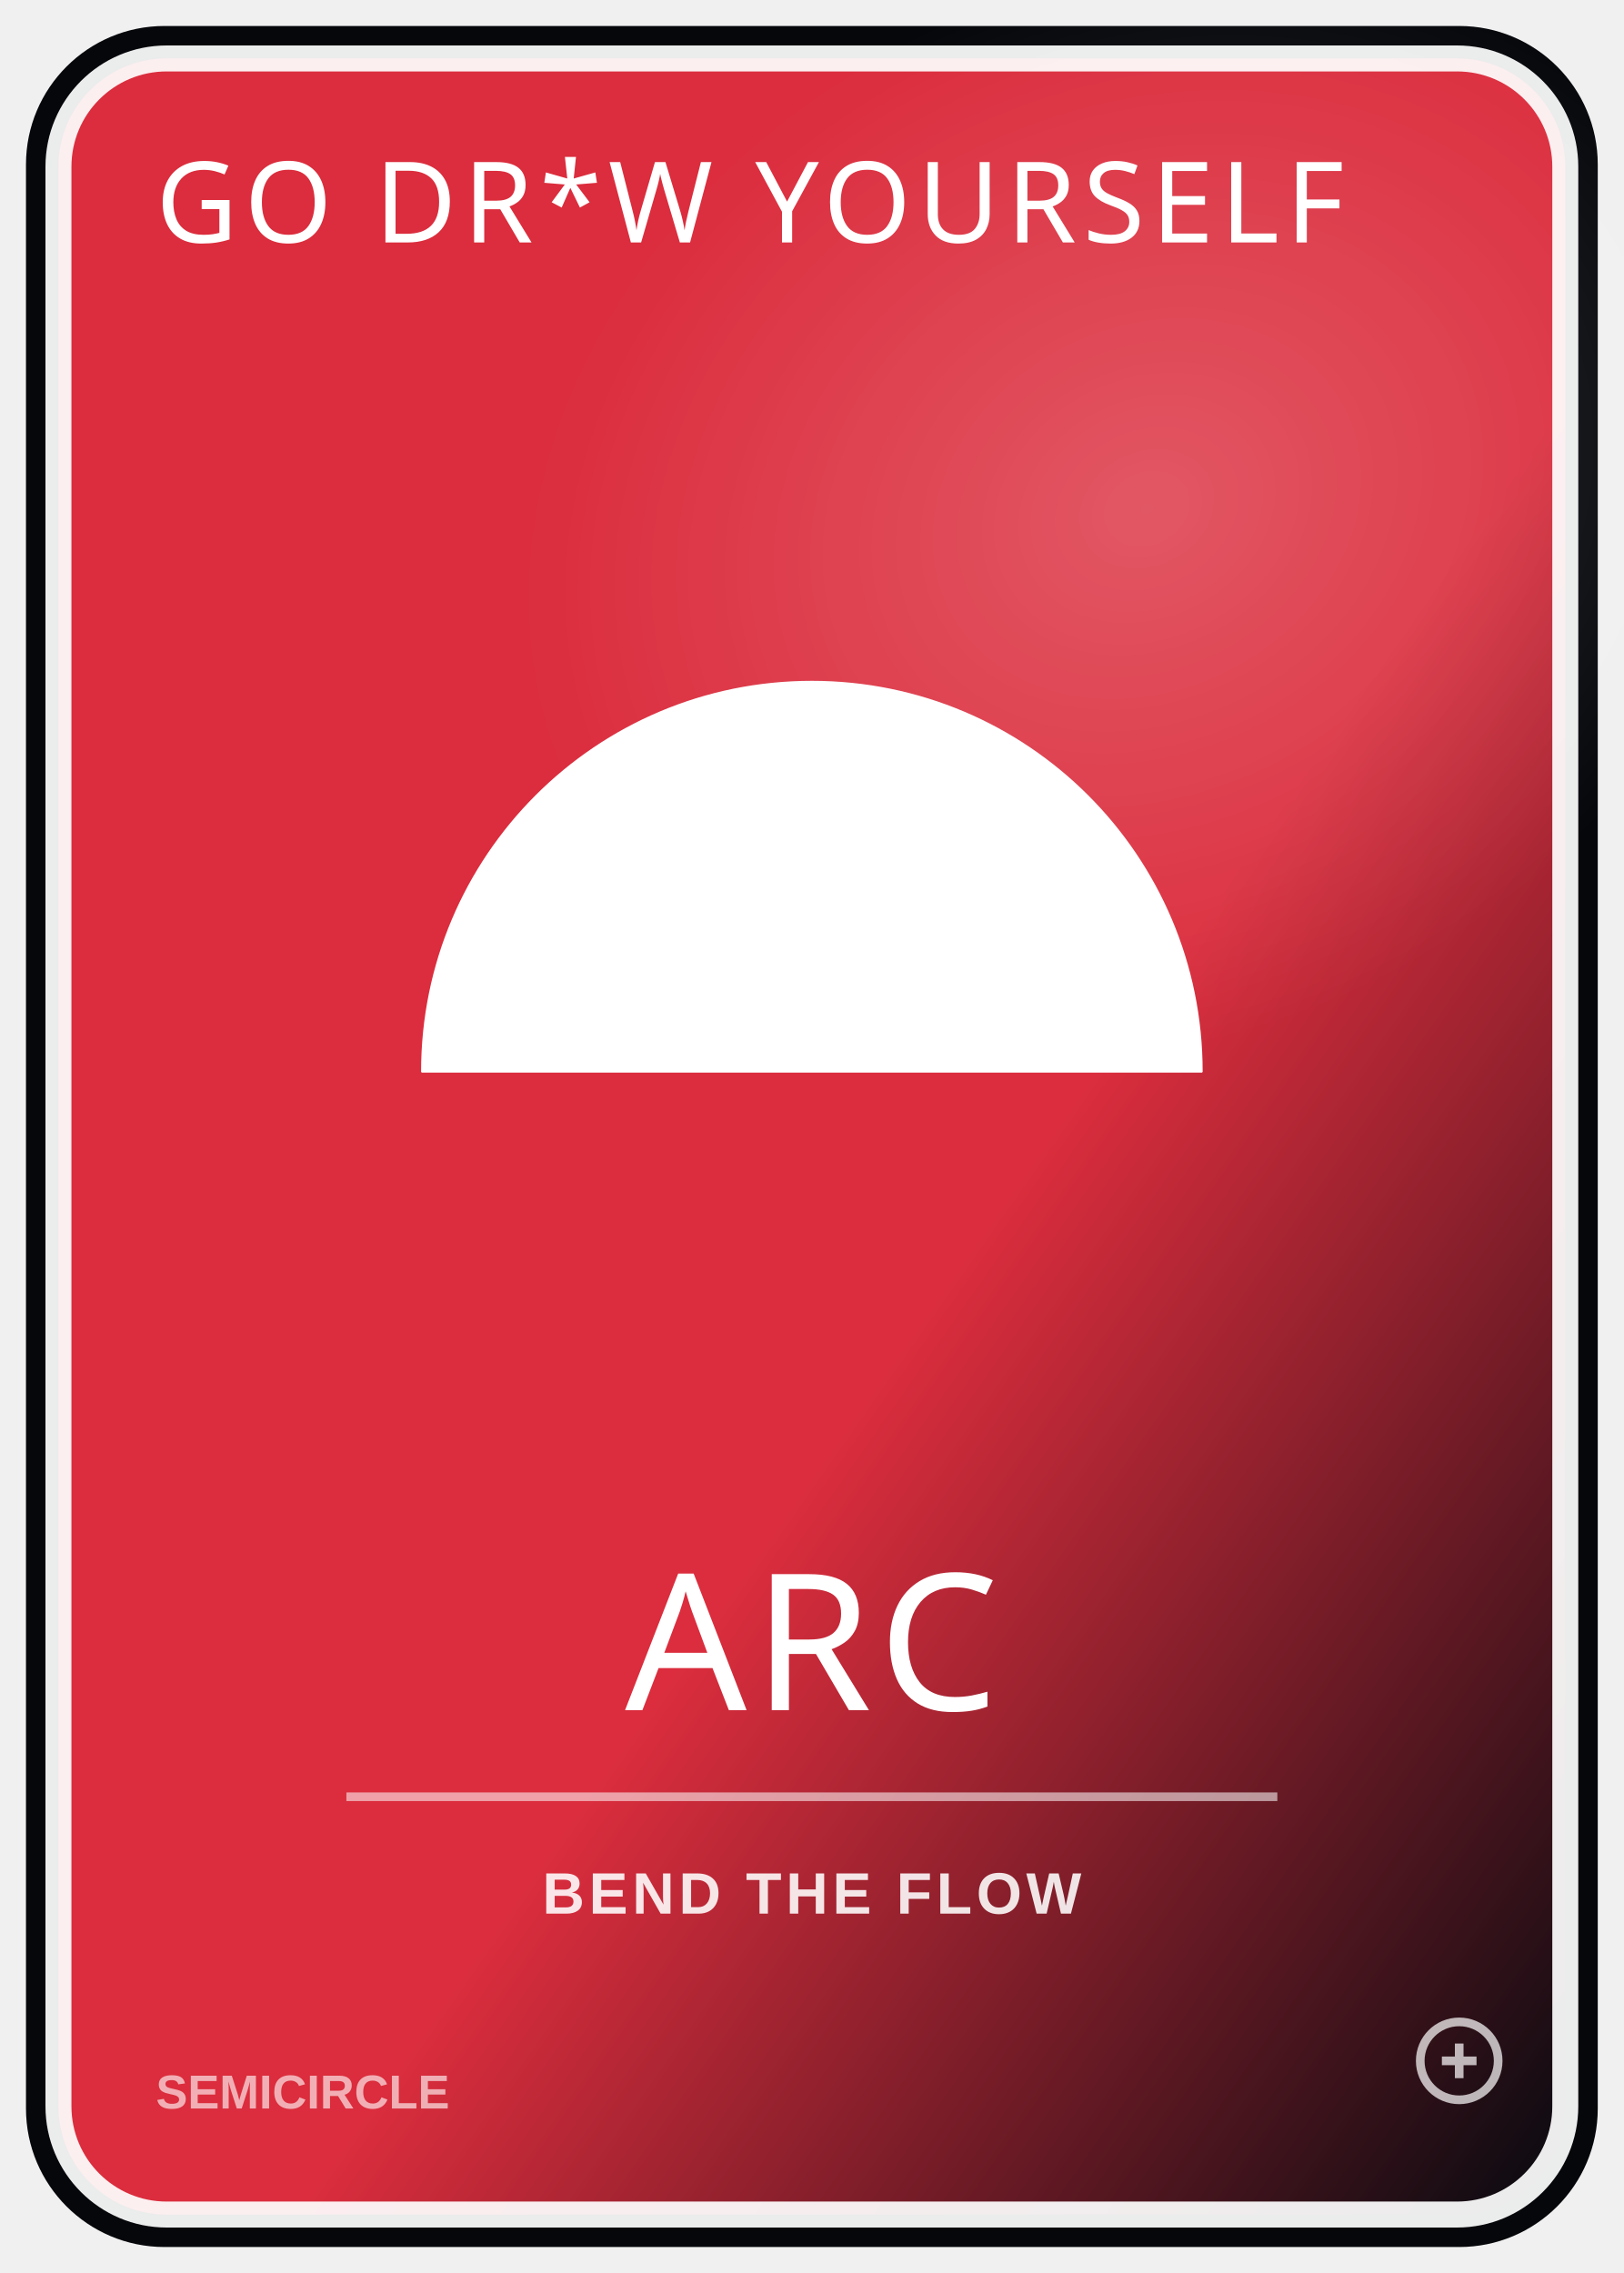
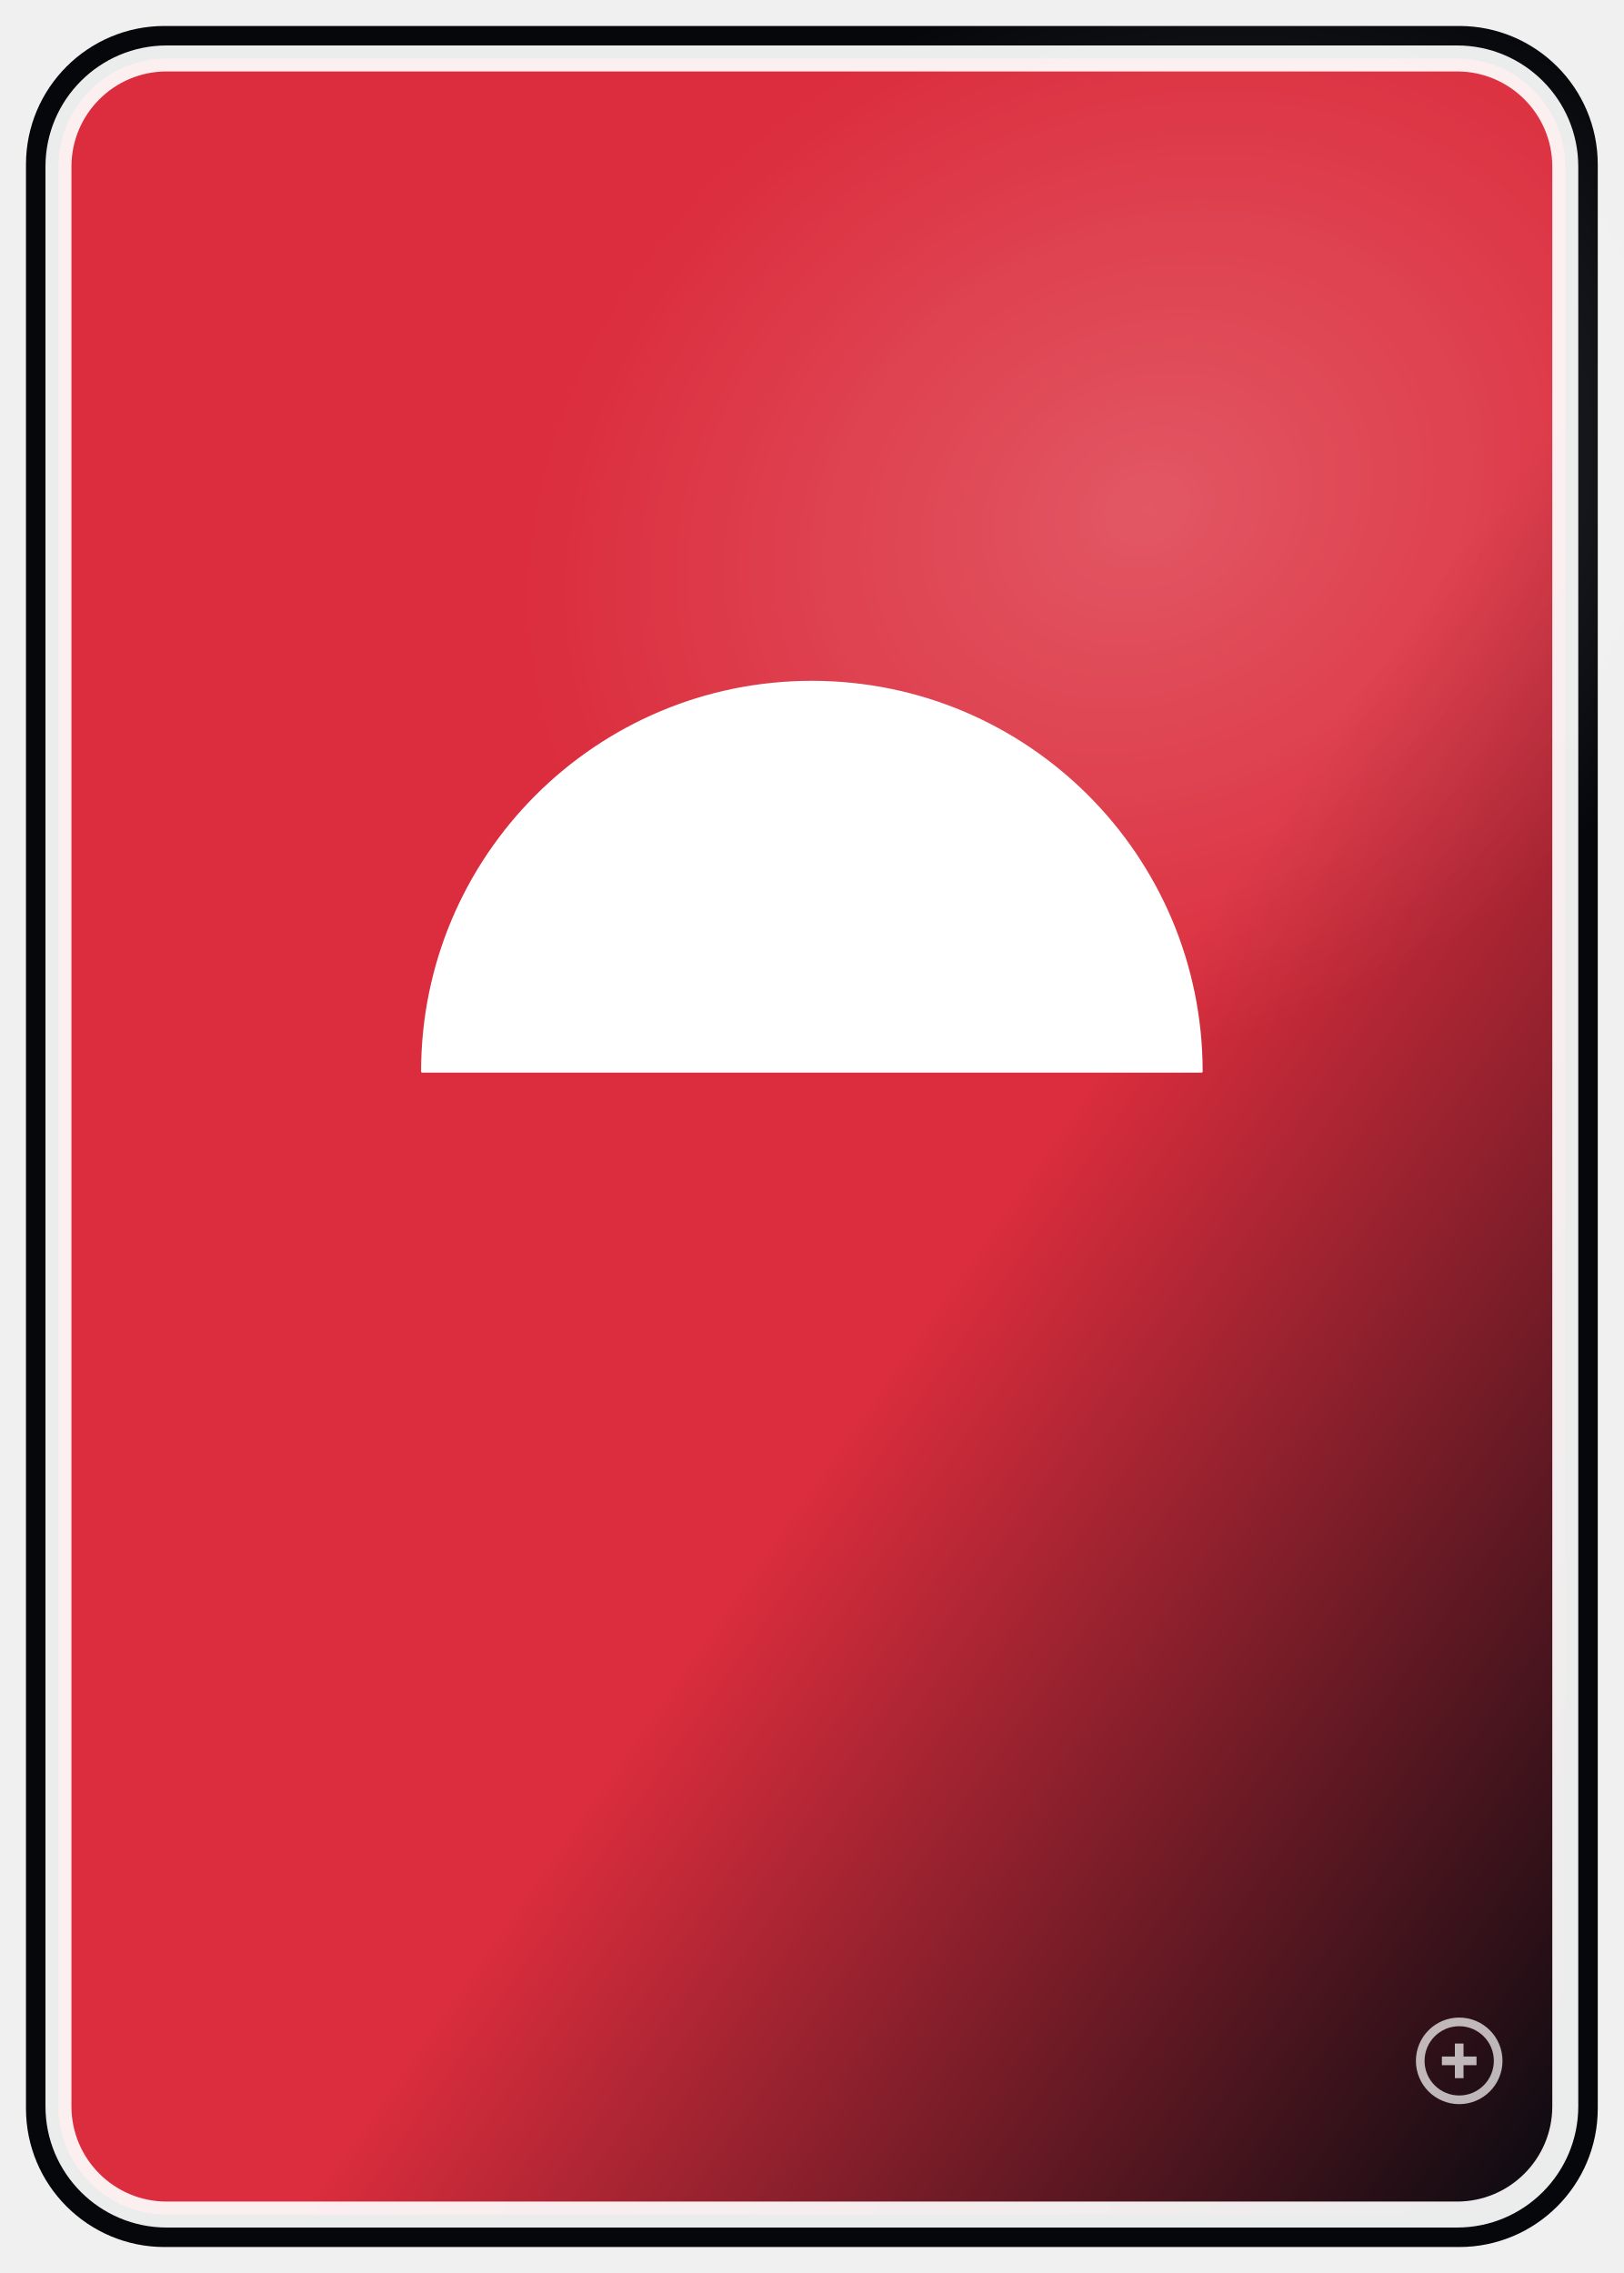
<svg xmlns="http://www.w3.org/2000/svg" width="750" height="1050" viewBox="0 0 750 1050">
  <defs>
    <linearGradient id="bg" x1="0" y1="0" x2="1" y2="1">
      <stop stop-color="#db2d3d" />
      <stop offset=".58" stop-color="#db2d3d" />
      <stop offset="1" stop-color="#080a10" />
    </linearGradient>
    <linearGradient id="holo" x1="0" y1="0" x2="1" y2="1">
      <stop stop-color="#f0abfc" />
      <stop offset=".22" stop-color="#67e8f9" />
      <stop offset=".47" stop-color="#fde68a" />
      <stop offset=".7" stop-color="#86efac" />
      <stop offset="1" stop-color="#f0abfc" />
    </linearGradient>
    <radialGradient id="flare">
      <stop stop-color="#ffffff" stop-opacity=".20" />
      <stop offset="1" stop-color="#ffffff" stop-opacity="0" />
    </radialGradient>
    <filter id="glow">
      <feGaussianBlur stdDeviation="7" result="b" />
      <feMerge>
        <feMergeNode in="b" />
        <feMergeNode in="SourceGraphic" />
      </feMerge>
    </filter>
  </defs>
  <rect x="12" y="12" width="726" height="1026" rx="64" fill="#06070b" />
  <rect x="27" y="27" width="696" height="996" rx="50" fill="url(#bg)" stroke="rgba(255,255,255,.92)" stroke-width="12" />
  <ellipse cx="530" cy="235" rx="300" ry="245" fill="url(#flare)" transform="rotate(-25 530 235)" />
-   <text x="72" y="112" fill="#FFFFFF" font-family="Impact,Arial Black,sans-serif" font-size="52" letter-spacing="3">GO DR*W YOURSELF</text>
  <g transform="translate(125 205)" fill="white" stroke="white" stroke-linecap="round" stroke-linejoin="round">
    <path d="M70 290 A180 180 0 0 1 430 290 Z" />
  </g>
-   <text x="375" y="790" text-anchor="middle" fill="white" font-family="Impact,Arial Black,sans-serif" font-size="88" letter-spacing="3">ARC</text>
-   <line x1="160" y1="830" x2="590" y2="830" stroke="white" stroke-opacity=".55" stroke-width="4" />
-   <text x="375" y="884" text-anchor="middle" fill="white" fill-opacity=".88" font-family="Arial,sans-serif" font-size="27" font-weight="700" letter-spacing="2">BEND THE FLOW</text>
-   <text x="72" y="974" fill="white" fill-opacity=".62" font-family="Arial,sans-serif" font-size="22" font-weight="700">SEMICIRCLE</text>
  <circle cx="674" cy="952" r="18" fill="none" stroke="white" stroke-opacity=".7" stroke-width="4" />
  <path d="M666 952h16M674 944v16" stroke="white" stroke-opacity=".7" stroke-width="4" />
</svg>
